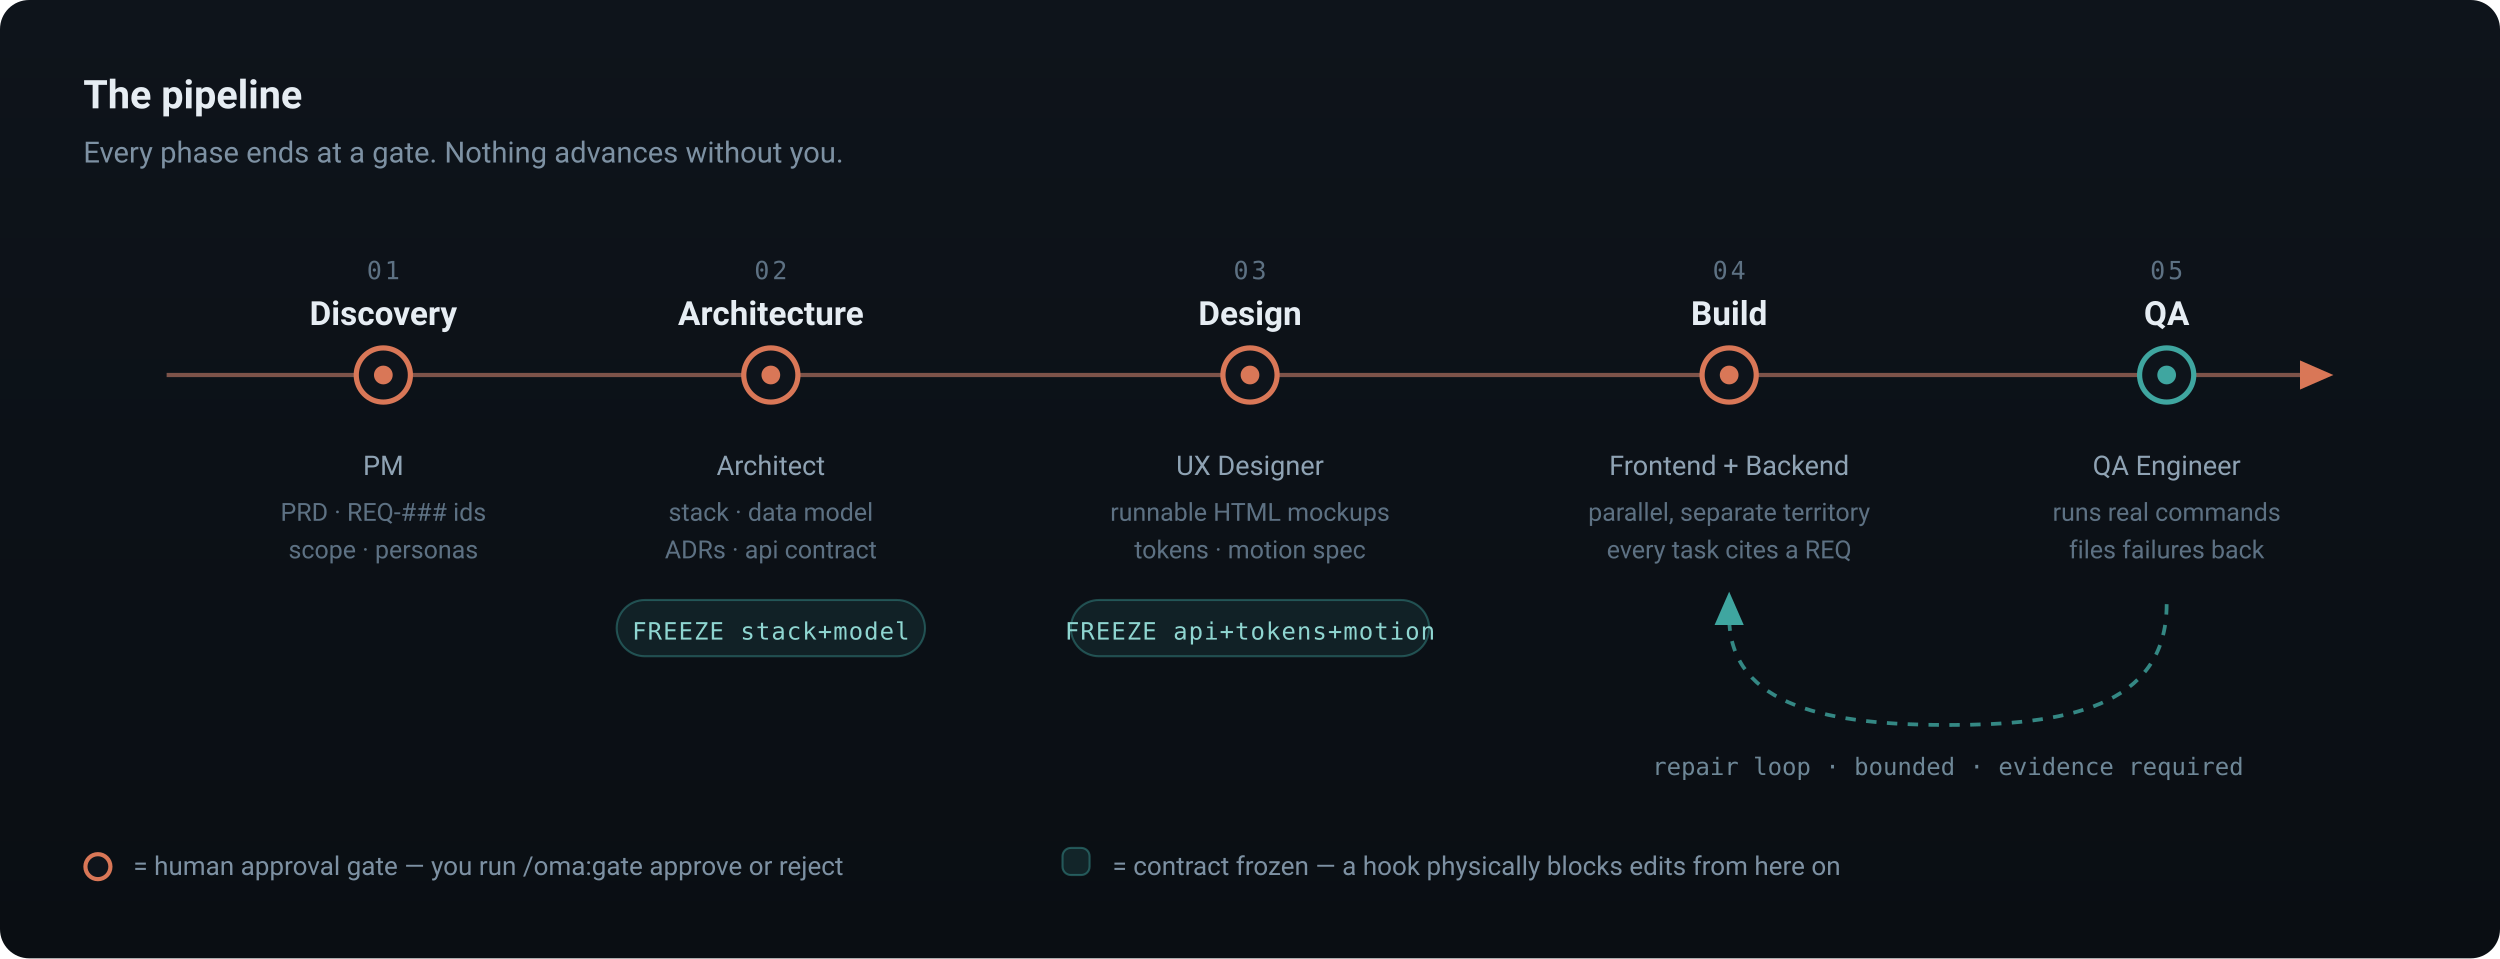
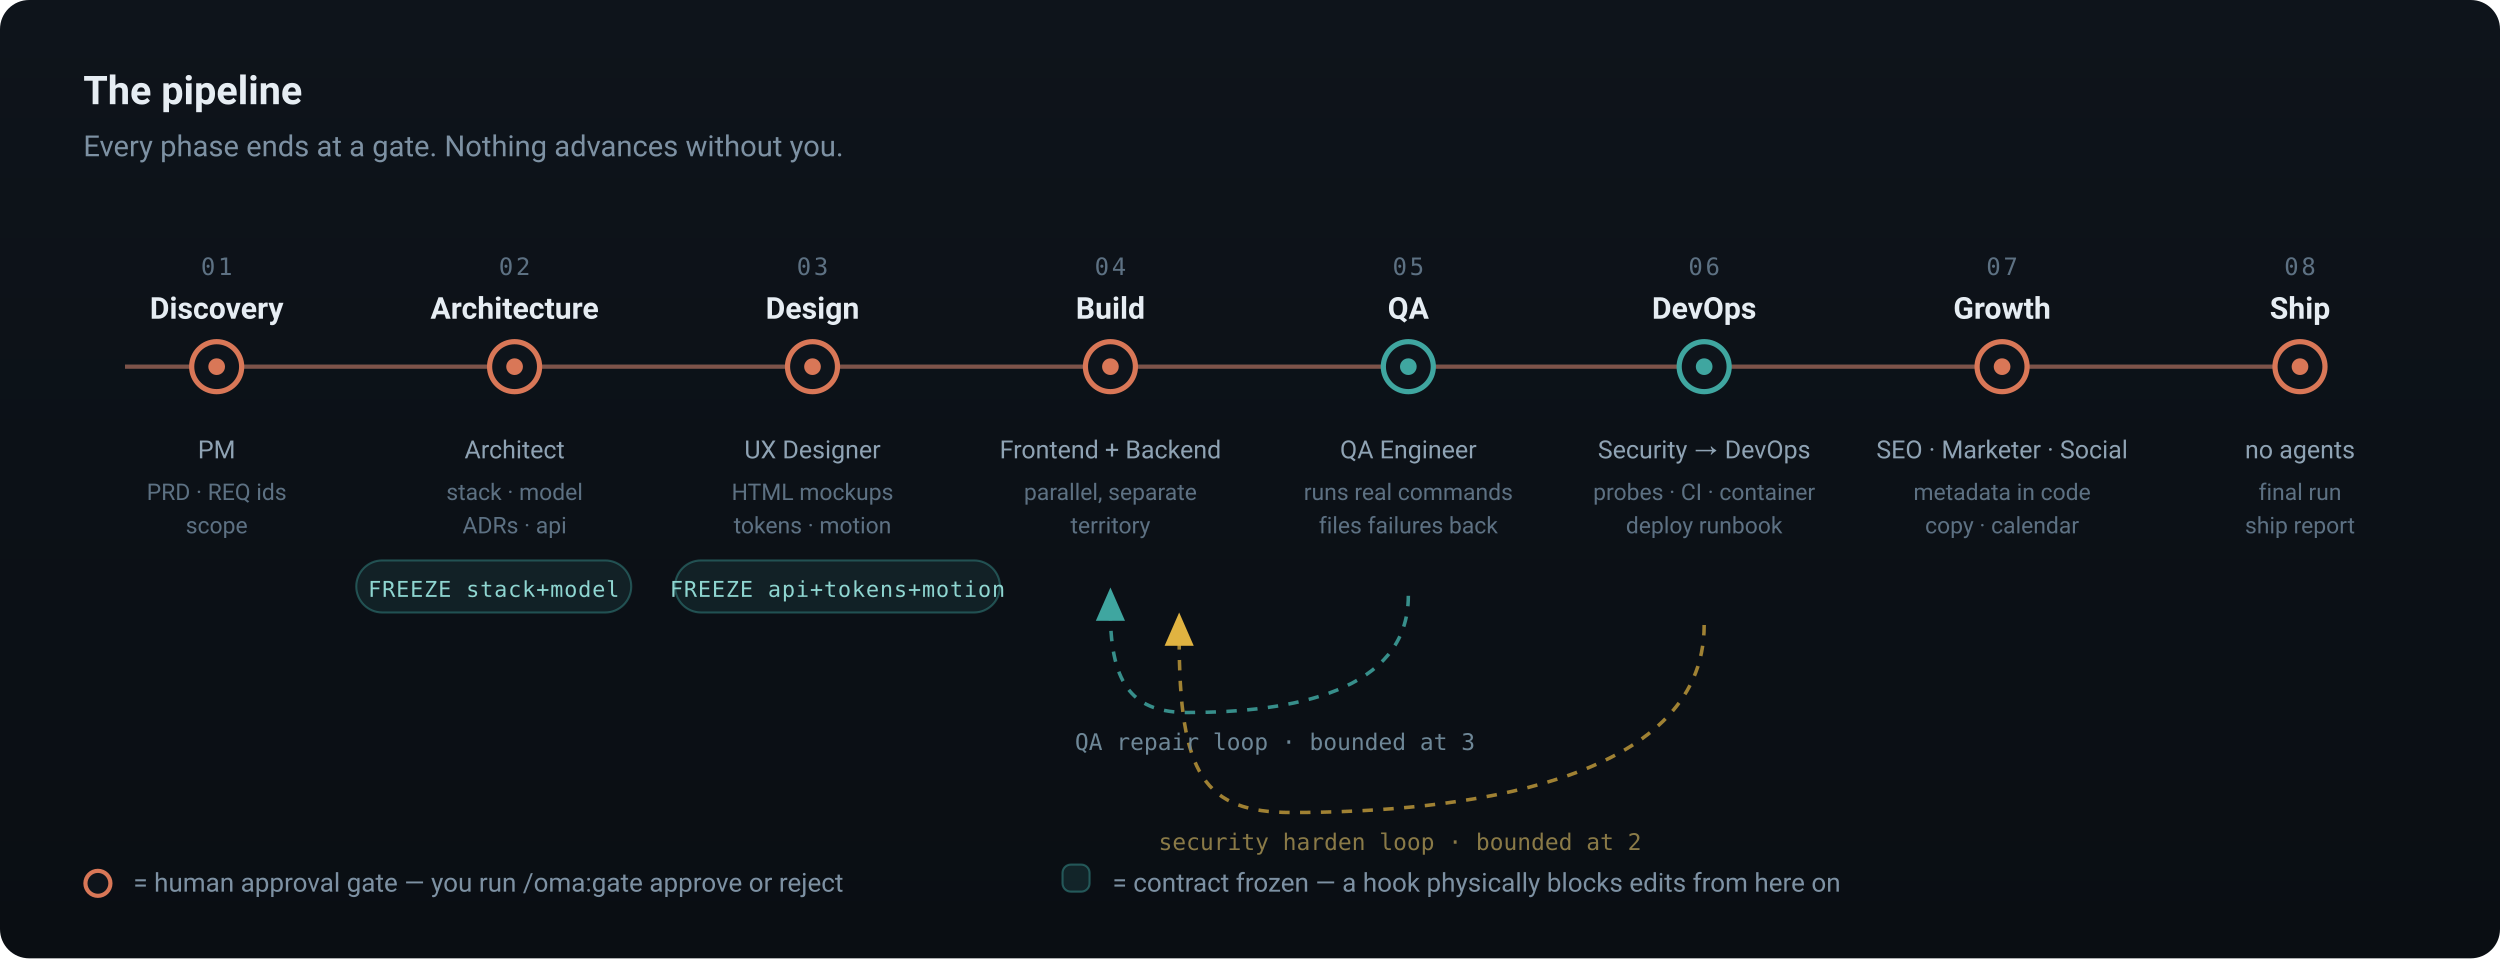
- <svg xmlns="http://www.w3.org/2000/svg" width="1200" height="460" viewBox="0 0 1200 460" role="img" aria-label="The OMA phase pipeline: Discovery, Architecture, Design, Build, QA, each ending in a human approval gate, with contracts frozen at the Architecture and Design gates and a bounded repair loop from QA back to Build">
+ <svg xmlns="http://www.w3.org/2000/svg" width="1200" height="460" viewBox="0 0 1200 460" role="img" aria-label="The OMA phase pipeline: Discovery, Architecture, Design, Build, QA, DevOps, Growth and Ship, each ending in a human approval gate, with contracts frozen at the Architecture and Design gates and bounded repair loops from QA back to Build and from Security back to Build">
  <defs>
    <linearGradient id="pbg" x1="0" y1="0" x2="0" y2="1">
      <stop offset="0%" stop-color="#0E141B" />
      <stop offset="100%" stop-color="#0A0E13" />
    </linearGradient>
  </defs>
  <rect width="1200" height="460" rx="14" fill="url(#pbg)" />
-   <text x="40" y="52" font-family="ui-sans-serif, -apple-system, BlinkMacSystemFont, 'Segoe UI', Roboto, Helvetica, Arial, sans-serif" font-size="19" font-weight="700" fill="#E6EDF3">The pipeline</text>
-   <text x="40" y="78" font-family="ui-sans-serif, -apple-system, BlinkMacSystemFont, 'Segoe UI', Roboto, Helvetica, Arial, sans-serif" font-size="14" fill="#7D91A3">Every phase ends at a gate. Nothing advances without you.</text>
-   <line x1="80" y1="180" x2="1112" y2="180" stroke="#22303C" stroke-width="2" />
-   <line x1="80" y1="180" x2="1104" y2="180" stroke="#D97757" stroke-width="2" stroke-opacity="0.5" />
-   <path d="M1104 173 L1120 180 L1104 187 Z" fill="#D97757" />
+   <text x="40" y="50" font-family="ui-sans-serif, -apple-system, BlinkMacSystemFont, 'Segoe UI', Roboto, Helvetica, Arial, sans-serif" font-size="19" font-weight="700" fill="#E6EDF3">The pipeline</text>
+   <text x="40" y="75" font-family="ui-sans-serif, -apple-system, BlinkMacSystemFont, 'Segoe UI', Roboto, Helvetica, Arial, sans-serif" font-size="14" fill="#7D91A3">Every phase ends at a gate. Nothing advances without you.</text>
+   <line x1="60" y1="176" x2="1104" y2="176" stroke="#22303C" stroke-width="2" />
+   <line x1="60" y1="176" x2="1104" y2="176" stroke="#D97757" stroke-width="2" stroke-opacity="0.5" />
  <g font-family="ui-sans-serif, -apple-system, BlinkMacSystemFont, 'Segoe UI', Roboto, Helvetica, Arial, sans-serif" text-anchor="middle">
-     <g transform="translate(184, 180)">
-       <circle r="13" fill="#0E141B" stroke="#D97757" stroke-width="2.5" />
-       <circle r="4.5" fill="#D97757" />
-       <text y="-46" font-size="12" letter-spacing="1.4" fill="#5D7183" font-family="ui-monospace, SFMono-Regular, Menlo, Consolas, monospace">01</text>
-       <text y="-24" font-size="16" font-weight="650" fill="#E6EDF3">Discovery</text>
-       <text y="48" font-size="13" fill="#8FA3B4">PM</text>
-       <text y="70" font-size="12" fill="#5D7183">PRD · REQ-### ids</text>
-       <text y="88" font-size="12" fill="#5D7183">scope · personas</text>
+     <g transform="translate(104, 176)">
+       <circle r="12" fill="#0E141B" stroke="#D97757" stroke-width="2.5" />
+       <circle r="4" fill="#D97757" />
+       <text y="-44" font-size="11.5" letter-spacing="1.3" fill="#5D7183" font-family="ui-monospace, SFMono-Regular, Menlo, Consolas, monospace">01</text>
+       <text y="-23" font-size="14.5" font-weight="650" fill="#E6EDF3">Discovery</text>
+       <text y="44" font-size="12" fill="#8FA3B4">PM</text>
+       <text y="64" font-size="11" fill="#5D7183">PRD · REQ ids</text>
+       <text y="80" font-size="11" fill="#5D7183">scope</text>
    </g>
-     <g transform="translate(370, 180)">
-       <circle r="13" fill="#0E141B" stroke="#D97757" stroke-width="2.5" />
-       <circle r="4.5" fill="#D97757" />
-       <text y="-46" font-size="12" letter-spacing="1.4" fill="#5D7183" font-family="ui-monospace, SFMono-Regular, Menlo, Consolas, monospace">02</text>
-       <text y="-24" font-size="16" font-weight="650" fill="#E6EDF3">Architecture</text>
-       <text y="48" font-size="13" fill="#8FA3B4">Architect</text>
-       <text y="70" font-size="12" fill="#5D7183">stack · data model</text>
-       <text y="88" font-size="12" fill="#5D7183">ADRs · api contract</text>
-       <g transform="translate(0, 122)">
-         <rect x="-74" y="-14" width="148" height="27" rx="13.5" fill="#3FA6A0" fill-opacity="0.12" stroke="#3FA6A0" stroke-opacity="0.4" />
-         <text y="5" font-size="11.5" letter-spacing="0.5" fill="#8FD6D1" font-family="ui-monospace, SFMono-Regular, Menlo, Consolas, monospace">FREEZE stack+model</text>
+     <g transform="translate(247, 176)">
+       <circle r="12" fill="#0E141B" stroke="#D97757" stroke-width="2.5" />
+       <circle r="4" fill="#D97757" />
+       <text y="-44" font-size="11.5" letter-spacing="1.3" fill="#5D7183" font-family="ui-monospace, SFMono-Regular, Menlo, Consolas, monospace">02</text>
+       <text y="-23" font-size="14.5" font-weight="650" fill="#E6EDF3">Architecture</text>
+       <text y="44" font-size="12" fill="#8FA3B4">Architect</text>
+       <text y="64" font-size="11" fill="#5D7183">stack · model</text>
+       <text y="80" font-size="11" fill="#5D7183">ADRs · api</text>
+       <g transform="translate(-10, 106)">
+         <rect x="-66" y="-13" width="132" height="25" rx="12.5" fill="#3FA6A0" fill-opacity="0.12" stroke="#3FA6A0" stroke-opacity="0.4" />
+         <text y="4.5" font-size="10.5" letter-spacing="0.4" fill="#8FD6D1" font-family="ui-monospace, SFMono-Regular, Menlo, Consolas, monospace">FREEZE stack+model</text>
      </g>
    </g>
-     <g transform="translate(600, 180)">
-       <circle r="13" fill="#0E141B" stroke="#D97757" stroke-width="2.5" />
-       <circle r="4.5" fill="#D97757" />
-       <text y="-46" font-size="12" letter-spacing="1.4" fill="#5D7183" font-family="ui-monospace, SFMono-Regular, Menlo, Consolas, monospace">03</text>
-       <text y="-24" font-size="16" font-weight="650" fill="#E6EDF3">Design</text>
-       <text y="48" font-size="13" fill="#8FA3B4">UX Designer</text>
-       <text y="70" font-size="12" fill="#5D7183">runnable HTML mockups</text>
-       <text y="88" font-size="12" fill="#5D7183">tokens · motion spec</text>
-       <g transform="translate(0, 122)">
-         <rect x="-86" y="-14" width="172" height="27" rx="13.5" fill="#3FA6A0" fill-opacity="0.12" stroke="#3FA6A0" stroke-opacity="0.4" />
-         <text y="5" font-size="11.5" letter-spacing="0.5" fill="#8FD6D1" font-family="ui-monospace, SFMono-Regular, Menlo, Consolas, monospace">FREEZE api+tokens+motion</text>
+     <g transform="translate(390, 176)">
+       <circle r="12" fill="#0E141B" stroke="#D97757" stroke-width="2.5" />
+       <circle r="4" fill="#D97757" />
+       <text y="-44" font-size="11.5" letter-spacing="1.3" fill="#5D7183" font-family="ui-monospace, SFMono-Regular, Menlo, Consolas, monospace">03</text>
+       <text y="-23" font-size="14.5" font-weight="650" fill="#E6EDF3">Design</text>
+       <text y="44" font-size="12" fill="#8FA3B4">UX Designer</text>
+       <text y="64" font-size="11" fill="#5D7183">HTML mockups</text>
+       <text y="80" font-size="11" fill="#5D7183">tokens · motion</text>
+       <g transform="translate(12, 106)">
+         <rect x="-78" y="-13" width="156" height="25" rx="12.5" fill="#3FA6A0" fill-opacity="0.12" stroke="#3FA6A0" stroke-opacity="0.4" />
+         <text y="4.5" font-size="10.5" letter-spacing="0.4" fill="#8FD6D1" font-family="ui-monospace, SFMono-Regular, Menlo, Consolas, monospace">FREEZE api+tokens+motion</text>
      </g>
    </g>
-     <g transform="translate(830, 180)">
-       <circle r="13" fill="#0E141B" stroke="#D97757" stroke-width="2.5" />
-       <circle r="4.5" fill="#D97757" />
-       <text y="-46" font-size="12" letter-spacing="1.4" fill="#5D7183" font-family="ui-monospace, SFMono-Regular, Menlo, Consolas, monospace">04</text>
-       <text y="-24" font-size="16" font-weight="650" fill="#E6EDF3">Build</text>
-       <text y="48" font-size="13" fill="#8FA3B4">Frontend + Backend</text>
-       <text y="70" font-size="12" fill="#5D7183">parallel, separate territory</text>
-       <text y="88" font-size="12" fill="#5D7183">every task cites a REQ</text>
+     <g transform="translate(533, 176)">
+       <circle r="12" fill="#0E141B" stroke="#D97757" stroke-width="2.5" />
+       <circle r="4" fill="#D97757" />
+       <text y="-44" font-size="11.5" letter-spacing="1.3" fill="#5D7183" font-family="ui-monospace, SFMono-Regular, Menlo, Consolas, monospace">04</text>
+       <text y="-23" font-size="14.5" font-weight="650" fill="#E6EDF3">Build</text>
+       <text y="44" font-size="12" fill="#8FA3B4">Frontend + Backend</text>
+       <text y="64" font-size="11" fill="#5D7183">parallel, separate</text>
+       <text y="80" font-size="11" fill="#5D7183">territory</text>
    </g>
-     <g transform="translate(1040, 180)">
-       <circle r="13" fill="#0E141B" stroke="#3FA6A0" stroke-width="2.5" />
-       <circle r="4.5" fill="#3FA6A0" />
-       <text y="-46" font-size="12" letter-spacing="1.4" fill="#5D7183" font-family="ui-monospace, SFMono-Regular, Menlo, Consolas, monospace">05</text>
-       <text y="-24" font-size="16" font-weight="650" fill="#E6EDF3">QA</text>
-       <text y="48" font-size="13" fill="#8FA3B4">QA Engineer</text>
-       <text y="70" font-size="12" fill="#5D7183">runs real commands</text>
-       <text y="88" font-size="12" fill="#5D7183">files failures back</text>
+     <g transform="translate(676, 176)">
+       <circle r="12" fill="#0E141B" stroke="#3FA6A0" stroke-width="2.5" />
+       <circle r="4" fill="#3FA6A0" />
+       <text y="-44" font-size="11.5" letter-spacing="1.3" fill="#5D7183" font-family="ui-monospace, SFMono-Regular, Menlo, Consolas, monospace">05</text>
+       <text y="-23" font-size="14.5" font-weight="650" fill="#E6EDF3">QA</text>
+       <text y="44" font-size="12" fill="#8FA3B4">QA Engineer</text>
+       <text y="64" font-size="11" fill="#5D7183">runs real commands</text>
+       <text y="80" font-size="11" fill="#5D7183">files failures back</text>
+     </g>
+     <g transform="translate(818, 176)">
+       <circle r="12" fill="#0E141B" stroke="#3FA6A0" stroke-width="2.5" />
+       <circle r="4" fill="#3FA6A0" />
+       <text y="-44" font-size="11.5" letter-spacing="1.3" fill="#5D7183" font-family="ui-monospace, SFMono-Regular, Menlo, Consolas, monospace">06</text>
+       <text y="-23" font-size="14.5" font-weight="650" fill="#E6EDF3">DevOps</text>
+       <text y="44" font-size="12" fill="#8FA3B4">Security → DevOps</text>
+       <text y="64" font-size="11" fill="#5D7183">probes · CI · container</text>
+       <text y="80" font-size="11" fill="#5D7183">deploy runbook</text>
+     </g>
+     <g transform="translate(961, 176)">
+       <circle r="12" fill="#0E141B" stroke="#D97757" stroke-width="2.5" />
+       <circle r="4" fill="#D97757" />
+       <text y="-44" font-size="11.5" letter-spacing="1.3" fill="#5D7183" font-family="ui-monospace, SFMono-Regular, Menlo, Consolas, monospace">07</text>
+       <text y="-23" font-size="14.5" font-weight="650" fill="#E6EDF3">Growth</text>
+       <text y="44" font-size="12" fill="#8FA3B4">SEO · Marketer · Social</text>
+       <text y="64" font-size="11" fill="#5D7183">metadata in code</text>
+       <text y="80" font-size="11" fill="#5D7183">copy · calendar</text>
+     </g>
+     <g transform="translate(1104, 176)">
+       <circle r="12" fill="#0E141B" stroke="#D97757" stroke-width="2.5" />
+       <circle r="4" fill="#D97757" />
+       <text y="-44" font-size="11.5" letter-spacing="1.3" fill="#5D7183" font-family="ui-monospace, SFMono-Regular, Menlo, Consolas, monospace">08</text>
+       <text y="-23" font-size="14.5" font-weight="650" fill="#E6EDF3">Ship</text>
+       <text y="44" font-size="12" fill="#8FA3B4">no agents</text>
+       <text y="64" font-size="11" fill="#5D7183">final run</text>
+       <text y="80" font-size="11" fill="#5D7183">ship report</text>
    </g>
  </g>
-   <path d="M1040 290 C 1040 340, 990 348, 935 348 C 880 348, 830 340, 830 296" fill="none" stroke="#3FA6A0" stroke-width="1.8" stroke-dasharray="5 5" stroke-opacity="0.8" />
-   <path d="M823 300 L830 284 L837 300 Z" fill="#3FA6A0" />
-   <text x="935" y="372" text-anchor="middle" font-family="ui-monospace, SFMono-Regular, Menlo, Consolas, monospace" font-size="11.5" fill="#6E8797">repair loop · bounded · evidence required</text>
-   <g transform="translate(40, 420)" font-family="ui-sans-serif, -apple-system, BlinkMacSystemFont, 'Segoe UI', Roboto, Helvetica, Arial, sans-serif" font-size="12.5">
+   <path d="M676 286 C 676 332, 620 342, 570 342 C 545 342, 533 330, 533 294" fill="none" stroke="#3FA6A0" stroke-width="1.7" stroke-dasharray="5 5" stroke-opacity="0.85" />
+   <path d="M526 298 L533 282 L540 298 Z" fill="#3FA6A0" />
+   <path d="M818 300 C 818 376, 700 390, 620 390 C 578 390, 566 372, 566 306" fill="none" stroke="#E0B341" stroke-width="1.7" stroke-dasharray="5 5" stroke-opacity="0.7" />
+   <path d="M559 310 L566 294 L573 310 Z" fill="#E0B341" />
+   <text x="612" y="360" text-anchor="middle" font-family="ui-monospace, SFMono-Regular, Menlo, Consolas, monospace" font-size="11" fill="#6E8797">QA repair loop · bounded at 3</text>
+   <text x="672" y="408" text-anchor="middle" font-family="ui-monospace, SFMono-Regular, Menlo, Consolas, monospace" font-size="11" fill="#8A7A47">security harden loop · bounded at 2</text>
+   <g transform="translate(40, 428)" font-family="ui-sans-serif, -apple-system, BlinkMacSystemFont, 'Segoe UI', Roboto, Helvetica, Arial, sans-serif" font-size="12.5">
    <circle cx="7" cy="-4" r="6" fill="#0E141B" stroke="#D97757" stroke-width="2" />
    <text x="24" y="0" fill="#7D91A3">= human approval gate — you run /oma:gate approve or reject</text>
    <rect x="470" y="-13" width="13" height="13" rx="4" fill="#3FA6A0" fill-opacity="0.15" stroke="#3FA6A0" stroke-opacity="0.45" />
    <text x="494" y="0" fill="#7D91A3">= contract frozen — a hook physically blocks edits from here on</text>
  </g>
</svg>
